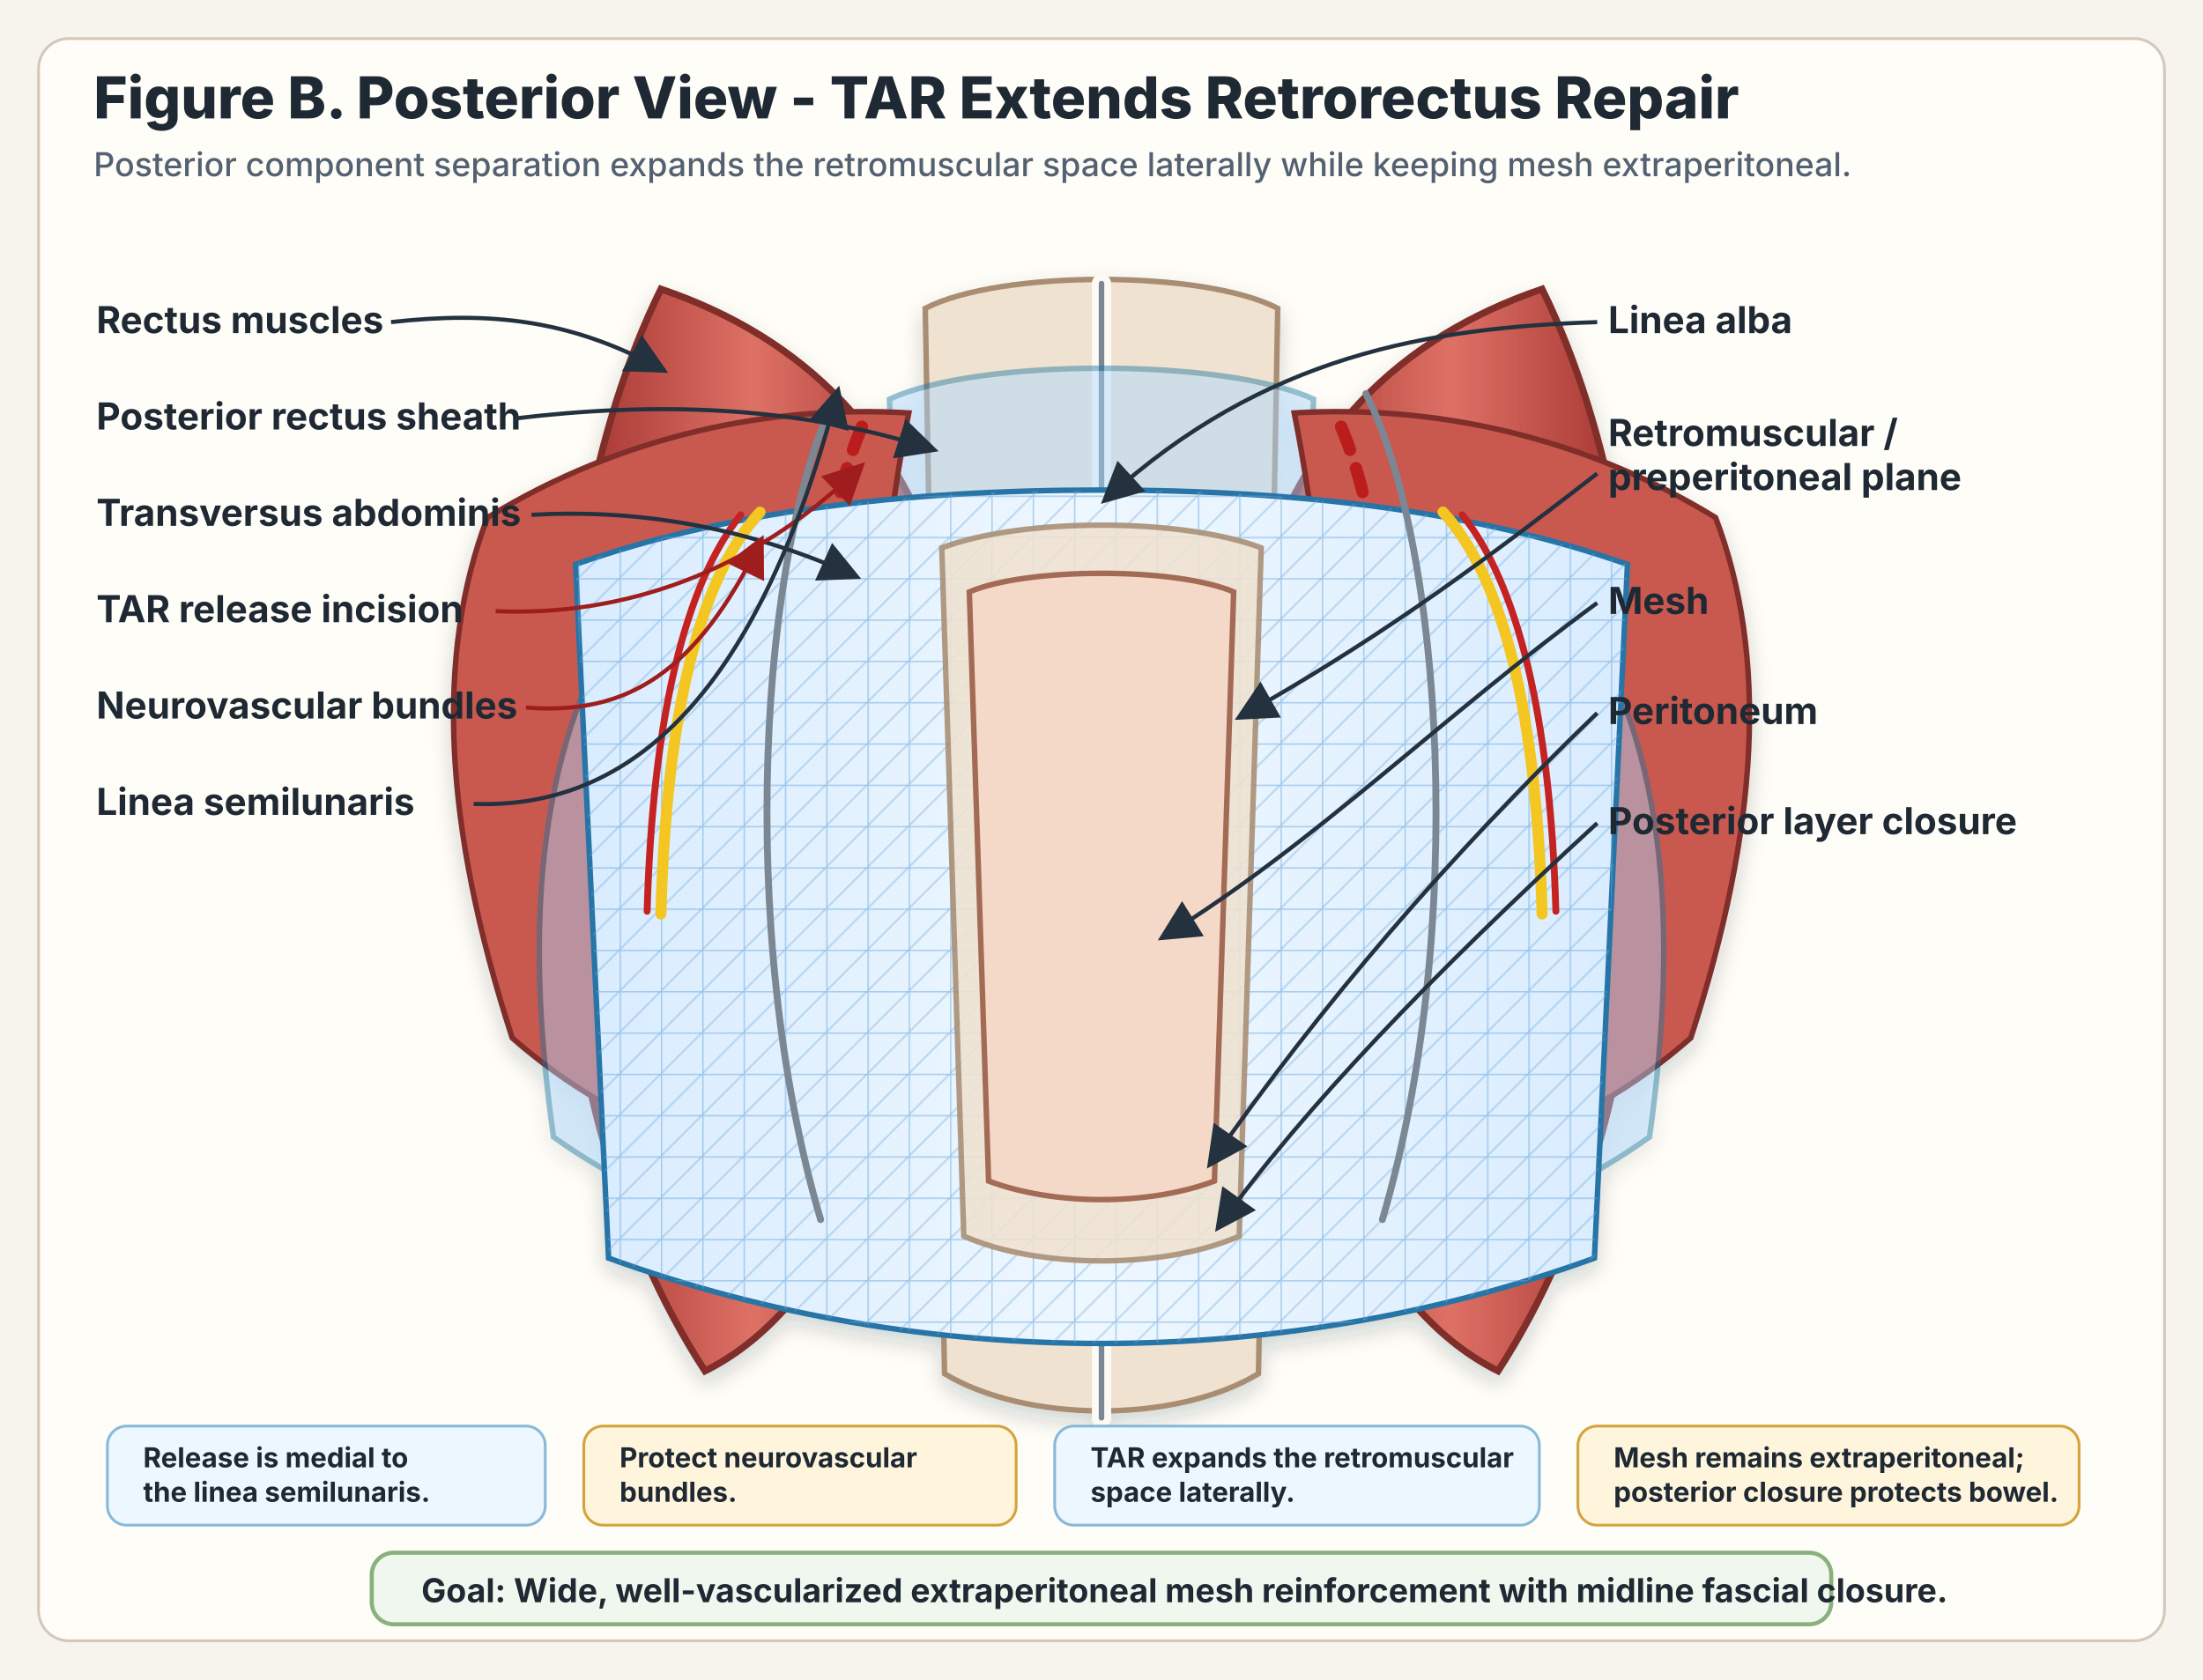
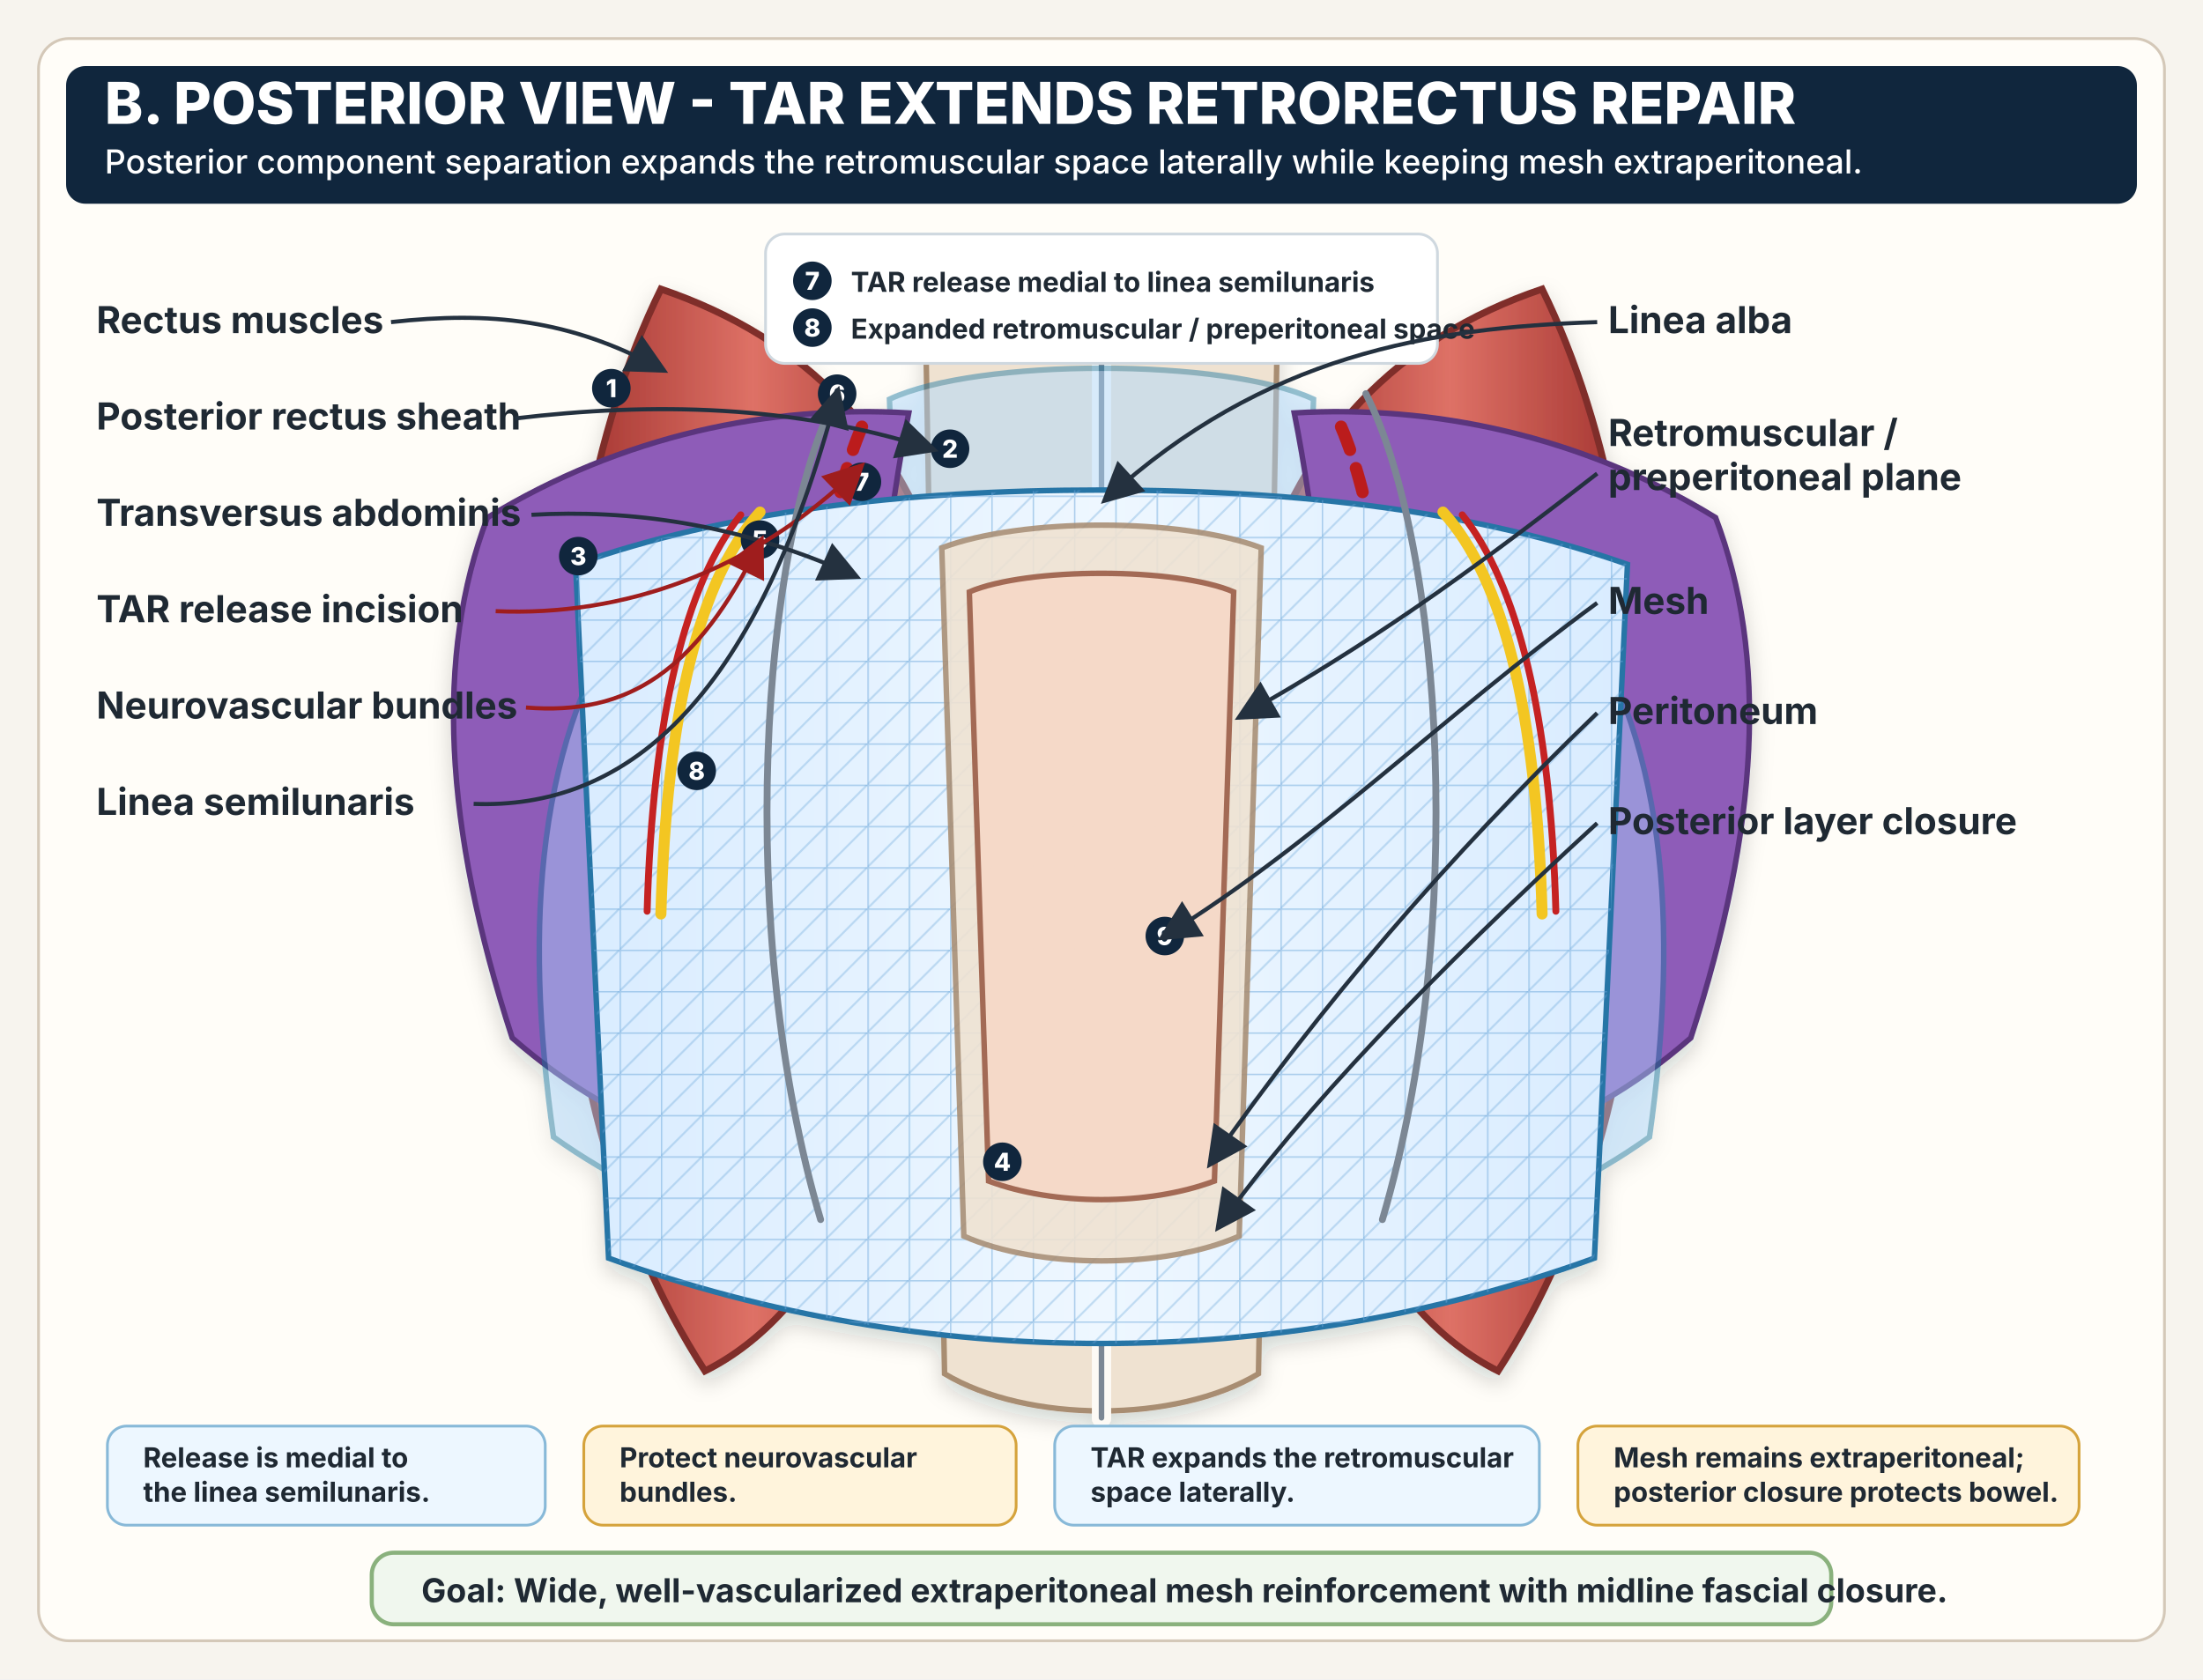
<svg xmlns="http://www.w3.org/2000/svg" width="1600" height="1220" viewBox="0 0 1600 1220" role="img" aria-labelledby="title desc">
  <defs>
    <linearGradient id="muscle" x1="0" x2="1">
      <stop offset="0" stop-color="#9f302c" />
      <stop offset="0.5" stop-color="#de7166" />
      <stop offset="1" stop-color="#9f302c" />
    </linearGradient>
    <linearGradient id="mesh" x1="0" x2="1">
      <stop offset="0" stop-color="#d9ecff" />
      <stop offset="0.5" stop-color="#eef7ff" />
      <stop offset="1" stop-color="#d9ecff" />
    </linearGradient>
    <filter id="shadow" x="-10%" y="-10%" width="120%" height="130%">
      <feDropShadow dx="0" dy="7" stdDeviation="8" flood-color="#16202a" flood-opacity=".18" />
    </filter>
    <pattern id="meshGrid" width="30" height="30" patternUnits="userSpaceOnUse">
      <path d="M0 0H30M0 0V30" fill="none" stroke="#6aa6d9" stroke-width="2" opacity=".55" />
      <path d="M0 30L30 0" fill="none" stroke="#6aa6d9" stroke-width="1.5" opacity=".38" />
    </pattern>
    <marker id="arrow" markerWidth="10" markerHeight="10" refX="8" refY="5" orient="auto">
      <path d="M0 0 L10 5 L0 10 Z" fill="#24313f" />
    </marker>
    <marker id="redArrow" markerWidth="10" markerHeight="10" refX="8" refY="5" orient="auto">
      <path d="M0 0 L10 5 L0 10 Z" fill="#9f1d1d" />
    </marker>
    <style>
-       .bg{fill:#f7f4ee}.panel{fill:#fffdf8;stroke:#d4c8b8;stroke-width:2}.ink{fill:#1f2933}.muted{fill:#536170}.h1{font:800 42px Inter,Arial,sans-serif}.h2{font:800 30px Inter,Arial,sans-serif}.label{font:700 27px Inter,Arial,sans-serif}.small{font:500 24px Inter,Arial,sans-serif}.note{font:650 24px Inter,Arial,sans-serif}.micro{font:650 20px Inter,Arial,sans-serif}.leader{fill:none;stroke:#24313f;stroke-width:3;marker-end:url(#arrow)}.leaderRed{fill:none;stroke:#9f1d1d;stroke-width:3;marker-end:url(#redArrow)}.fascia{fill:#f5eee2;stroke:#b79f87;stroke-width:4}.posterior{fill:#efe2d1;stroke:#a88d72;stroke-width:4}.plane{fill:#a8d7ff;opacity:.45;stroke:#1976a2;stroke-width:4}.meshBase{fill:url(#mesh);stroke:#2874a6;stroke-width:4}.release{fill:none;stroke:#bb1f1f;stroke-width:9;stroke-linecap:round;stroke-dasharray:18 14}.nerve{fill:none;stroke:#f3c623;stroke-width:8;stroke-linecap:round}.vessel{fill:none;stroke:#c52222;stroke-width:5;stroke-linecap:round}.peritoneum{fill:#f6d8c7;stroke:#9b5d47;stroke-width:4}.callout{fill:#edf7ff;stroke:#88b9d8;stroke-width:2}.warn{fill:#fff4dc;stroke:#d5a33c;stroke-width:2}.goal{fill:#f0f7ee;stroke:#8ab17d;stroke-width:3}
+       .bg{fill:#f7f4ee}.panel{fill:#fffdf8;stroke:#d4c8b8;stroke-width:2}.header{fill:#10263d}.ink{fill:#1f2933}.white{fill:#fff}.muted{fill:#536170}.h1{font:800 42px Inter,Arial,sans-serif}.h2{font:800 30px Inter,Arial,sans-serif}.label{font:700 27px Inter,Arial,sans-serif}.small{font:500 24px Inter,Arial,sans-serif}.note{font:650 24px Inter,Arial,sans-serif}.micro{font:650 20px Inter,Arial,sans-serif}.leader{fill:none;stroke:#24313f;stroke-width:3;marker-end:url(#arrow)}.leaderRed{fill:none;stroke:#9f1d1d;stroke-width:3;marker-end:url(#redArrow)}.fascia{fill:#f5eee2;stroke:#b79f87;stroke-width:4}.posterior{fill:#efe2d1;stroke:#a88d72;stroke-width:4}.plane{fill:#a8d7ff;opacity:.45;stroke:#1976a2;stroke-width:4}.meshBase{fill:url(#mesh);stroke:#2874a6;stroke-width:4}.release{fill:none;stroke:#bb1f1f;stroke-width:9;stroke-linecap:round;stroke-dasharray:18 14}.nerve{fill:none;stroke:#f3c623;stroke-width:8;stroke-linecap:round}.vessel{fill:none;stroke:#c52222;stroke-width:5;stroke-linecap:round}.peritoneum{fill:#f6d8c7;stroke:#9b5d47;stroke-width:4}.callout{fill:#edf7ff;stroke:#88b9d8;stroke-width:2}.warn{fill:#fff4dc;stroke:#d5a33c;stroke-width:2}.goal{fill:#f0f7ee;stroke:#8ab17d;stroke-width:3}.pearls{fill:#ffffff;stroke:#cfd8df;stroke-width:2}.num{fill:#10263d}.numText{fill:#fff;font:800 18px Inter,Arial,sans-serif;text-anchor:middle;dominant-baseline:central}
    </style>
  </defs>
  <rect class="bg" width="1600" height="1220" />
  <rect x="28" y="28" width="1544" height="1164" rx="22" class="panel" />
-   <text x="68" y="86" class="ink h1">Figure B. Posterior View - TAR Extends Retrorectus Repair</text>
-   <text x="68" y="128" class="muted small">Posterior component separation expands the retromuscular space laterally while keeping mesh extraperitoneal.</text>
+   <rect x="48" y="48" width="1504" height="100" rx="14" class="header" />
+   <text x="76" y="90" class="white h1">B. POSTERIOR VIEW - TAR EXTENDS RETRORECTUS REPAIR</text>
+   <text x="76" y="126" class="white small">Posterior component separation expands the retromuscular space laterally while keeping mesh extraperitoneal.</text>
  <g filter="url(#shadow)">
    <path d="M480 210 C430 312 406 446 408 606 C410 762 446 894 512 996 C596 954 650 842 664 690 L686 424 C654 318 586 246 480 210Z" fill="url(#muscle)" stroke="#7f2d2a" stroke-width="5" />
    <path d="M1120 210 C1170 312 1194 446 1192 606 C1190 762 1154 894 1088 996 C1004 954 950 842 936 690 L914 424 C946 318 1014 246 1120 210Z" fill="url(#muscle)" stroke="#7f2d2a" stroke-width="5" />
    <path d="M672 224 C726 196 874 196 928 224 L914 998 C854 1034 746 1034 686 998 Z" class="posterior" />
    <path d="M800 206 L800 1030" fill="none" stroke="#fdfaf5" stroke-width="14" stroke-linecap="round" />
    <path d="M800 206 L800 1030" fill="none" stroke="#7b8794" stroke-width="4" stroke-linecap="round" />
    <path d="M646 290 C710 260 890 260 954 290 L930 944 C860 982 740 982 670 944 Z" class="plane" />
-     <path d="M354 376 C452 316 560 294 660 300 C630 450 622 666 654 848 C552 856 454 826 372 754 C322 600 316 476 354 376Z" fill="#c95950" stroke="#7f2d2a" stroke-width="4" />
-     <path d="M1246 376 C1148 316 1040 294 940 300 C970 450 978 666 946 848 C1048 856 1146 826 1228 754 C1278 600 1284 476 1246 376Z" fill="#c95950" stroke="#7f2d2a" stroke-width="4" />
+     <path d="M354 376 C452 316 560 294 660 300 C630 450 622 666 654 848 C552 856 454 826 372 754 C322 600 316 476 354 376Z" fill="#8e5bb8" stroke="#5a347d" stroke-width="4" />
+     <path d="M1246 376 C1148 316 1040 294 940 300 C970 450 978 666 946 848 C1048 856 1146 826 1228 754 C1278 600 1284 476 1246 376Z" fill="#8e5bb8" stroke="#5a347d" stroke-width="4" />
    <path d="M626 310 C582 412 568 670 618 862" class="release" />
    <path d="M974 310 C1018 412 1032 670 982 862" class="release" />
    <path d="M462 432 C552 404 636 396 710 410 L696 906 C586 914 486 886 402 826 C380 670 390 534 462 432Z" class="plane" />
    <path d="M1138 432 C1048 404 964 396 890 410 L904 906 C1014 914 1114 886 1198 826 C1220 670 1210 534 1138 432Z" class="plane" />
    <path d="M418 410 C526 372 654 356 800 356 C946 356 1074 372 1182 410 L1158 914 C1042 956 920 976 800 976 C680 976 558 956 442 914 Z" class="meshBase" />
    <path d="M418 410 C526 372 654 356 800 356 C946 356 1074 372 1182 410 L1158 914 C1042 956 920 976 800 976 C680 976 558 956 442 914 Z" fill="url(#meshGrid)" opacity=".9" />
    <path d="M684 398 C742 376 858 376 916 398 L900 898 C846 922 754 922 700 898 Z" class="posterior" opacity=".88" />
    <path d="M704 430 C746 412 854 412 896 430 L882 858 C834 876 766 876 718 858 Z" class="peritoneum" opacity=".9" />
    <path d="M608 286 C552 396 534 676 596 886" fill="none" stroke="#7b8794" stroke-width="5" stroke-linecap="round" />
    <path d="M992 286 C1048 396 1066 676 1004 886" fill="none" stroke="#7b8794" stroke-width="5" stroke-linecap="round" />
    <path d="M552 372 C508 420 484 518 480 664" class="nerve" />
    <path d="M1048 372 C1092 420 1116 518 1120 664" class="nerve" />
    <path d="M538 374 C498 424 474 520 470 662" class="vessel" />
    <path d="M1062 374 C1102 424 1126 520 1130 662" class="vessel" />
  </g>
  <g>
+     <rect x="556" y="170" width="488" height="94" rx="14" class="pearls" />
+     <circle cx="590" cy="204" r="14" class="num" />
+     <text x="590" y="204" class="numText">7</text>
+     <text x="618" y="212" class="ink micro">TAR release medial to linea semilunaris</text>
+     <circle cx="590" cy="238" r="14" class="num" />
+     <text x="590" y="238" class="numText">8</text>
+     <text x="618" y="246" class="ink micro">Expanded retromuscular / preperitoneal space</text>
+   </g>
+   <g>
+     <circle cx="444" cy="282" r="14" class="num" />
+     <text x="444" y="282" class="numText">1</text>
+     <circle cx="690" cy="326" r="14" class="num" />
+     <text x="690" y="326" class="numText">2</text>
+     <circle cx="420" cy="404" r="14" class="num" />
+     <text x="420" y="404" class="numText">3</text>
+     <circle cx="728" cy="844" r="14" class="num" />
+     <text x="728" y="844" class="numText">4</text>
+     <circle cx="552" cy="392" r="14" class="num" />
+     <text x="552" y="392" class="numText">5</text>
+     <circle cx="608" cy="286" r="14" class="num" />
+     <text x="608" y="286" class="numText">6</text>
+     <circle cx="626" cy="350" r="14" class="num" />
+     <text x="626" y="350" class="numText">7</text>
+     <circle cx="506" cy="560" r="14" class="num" />
+     <text x="506" y="560" class="numText">8</text>
+     <circle cx="846" cy="680" r="14" class="num" />
+     <text x="846" y="680" class="numText">9</text>
    <text x="70" y="242" class="ink label">Rectus muscles</text>
    <path d="M284 234 C356 226 414 232 480 268" class="leader" />
    <text x="70" y="312" class="ink label">Posterior rectus sheath</text>
    <path d="M374 304 C474 292 576 294 676 326" class="leader" />
    <text x="70" y="382" class="ink label">Transversus abdominis</text>
    <path d="M386 374 C456 370 536 380 620 418" class="leader" />
    <text x="70" y="452" class="ink label">TAR release incision</text>
    <path d="M360 444 C452 448 546 416 624 340" class="leaderRed" />
    <text x="70" y="522" class="ink label">Neurovascular bundles</text>
    <path d="M382 514 C456 520 506 488 552 394" class="leaderRed" />
    <text x="70" y="592" class="ink label">Linea semilunaris</text>
    <path d="M344 584 C452 588 548 514 608 286" class="leader" />
    <text x="1168" y="242" class="ink label">Linea alba</text>
    <path d="M1160 234 C1038 238 918 258 804 362" class="leader" />
    <text x="1168" y="324" class="ink label">Retromuscular /</text>
    <text x="1168" y="356" class="ink label">preperitoneal plane</text>
    <path d="M1160 344 C1062 420 994 468 902 520" class="leader" />
    <text x="1168" y="446" class="ink label">Mesh</text>
    <path d="M1160 438 C1048 520 956 612 846 680" class="leader" />
    <text x="1168" y="526" class="ink label">Peritoneum</text>
    <path d="M1160 518 C1052 622 958 732 880 844" class="leader" />
    <text x="1168" y="606" class="ink label">Posterior layer closure</text>
    <path d="M1160 598 C1040 708 946 806 886 890" class="leader" />
  </g>
  <g>
    <rect x="78" y="1036" width="318" height="72" rx="14" class="callout" />
    <text x="104" y="1066" class="micro ink">Release is medial to</text>
    <text x="104" y="1091" class="micro ink">the linea semilunaris.</text>
    <rect x="424" y="1036" width="314" height="72" rx="14" class="warn" />
    <text x="450" y="1066" class="micro ink">Protect neurovascular</text>
    <text x="450" y="1091" class="micro ink">bundles.</text>
    <rect x="766" y="1036" width="352" height="72" rx="14" class="callout" />
    <text x="792" y="1066" class="micro ink">TAR expands the retromuscular</text>
    <text x="792" y="1091" class="micro ink">space laterally.</text>
    <rect x="1146" y="1036" width="364" height="72" rx="14" class="warn" />
    <text x="1172" y="1066" class="micro ink">Mesh remains extraperitoneal;</text>
    <text x="1172" y="1091" class="micro ink">posterior closure protects bowel.</text>
  </g>
  <g>
    <rect x="270" y="1128" width="1060" height="52" rx="16" class="goal" />
    <text x="306" y="1164" class="ink note">Goal: Wide, well-vascularized extraperitoneal mesh reinforcement with midline fascial closure.</text>
  </g>
</svg>
